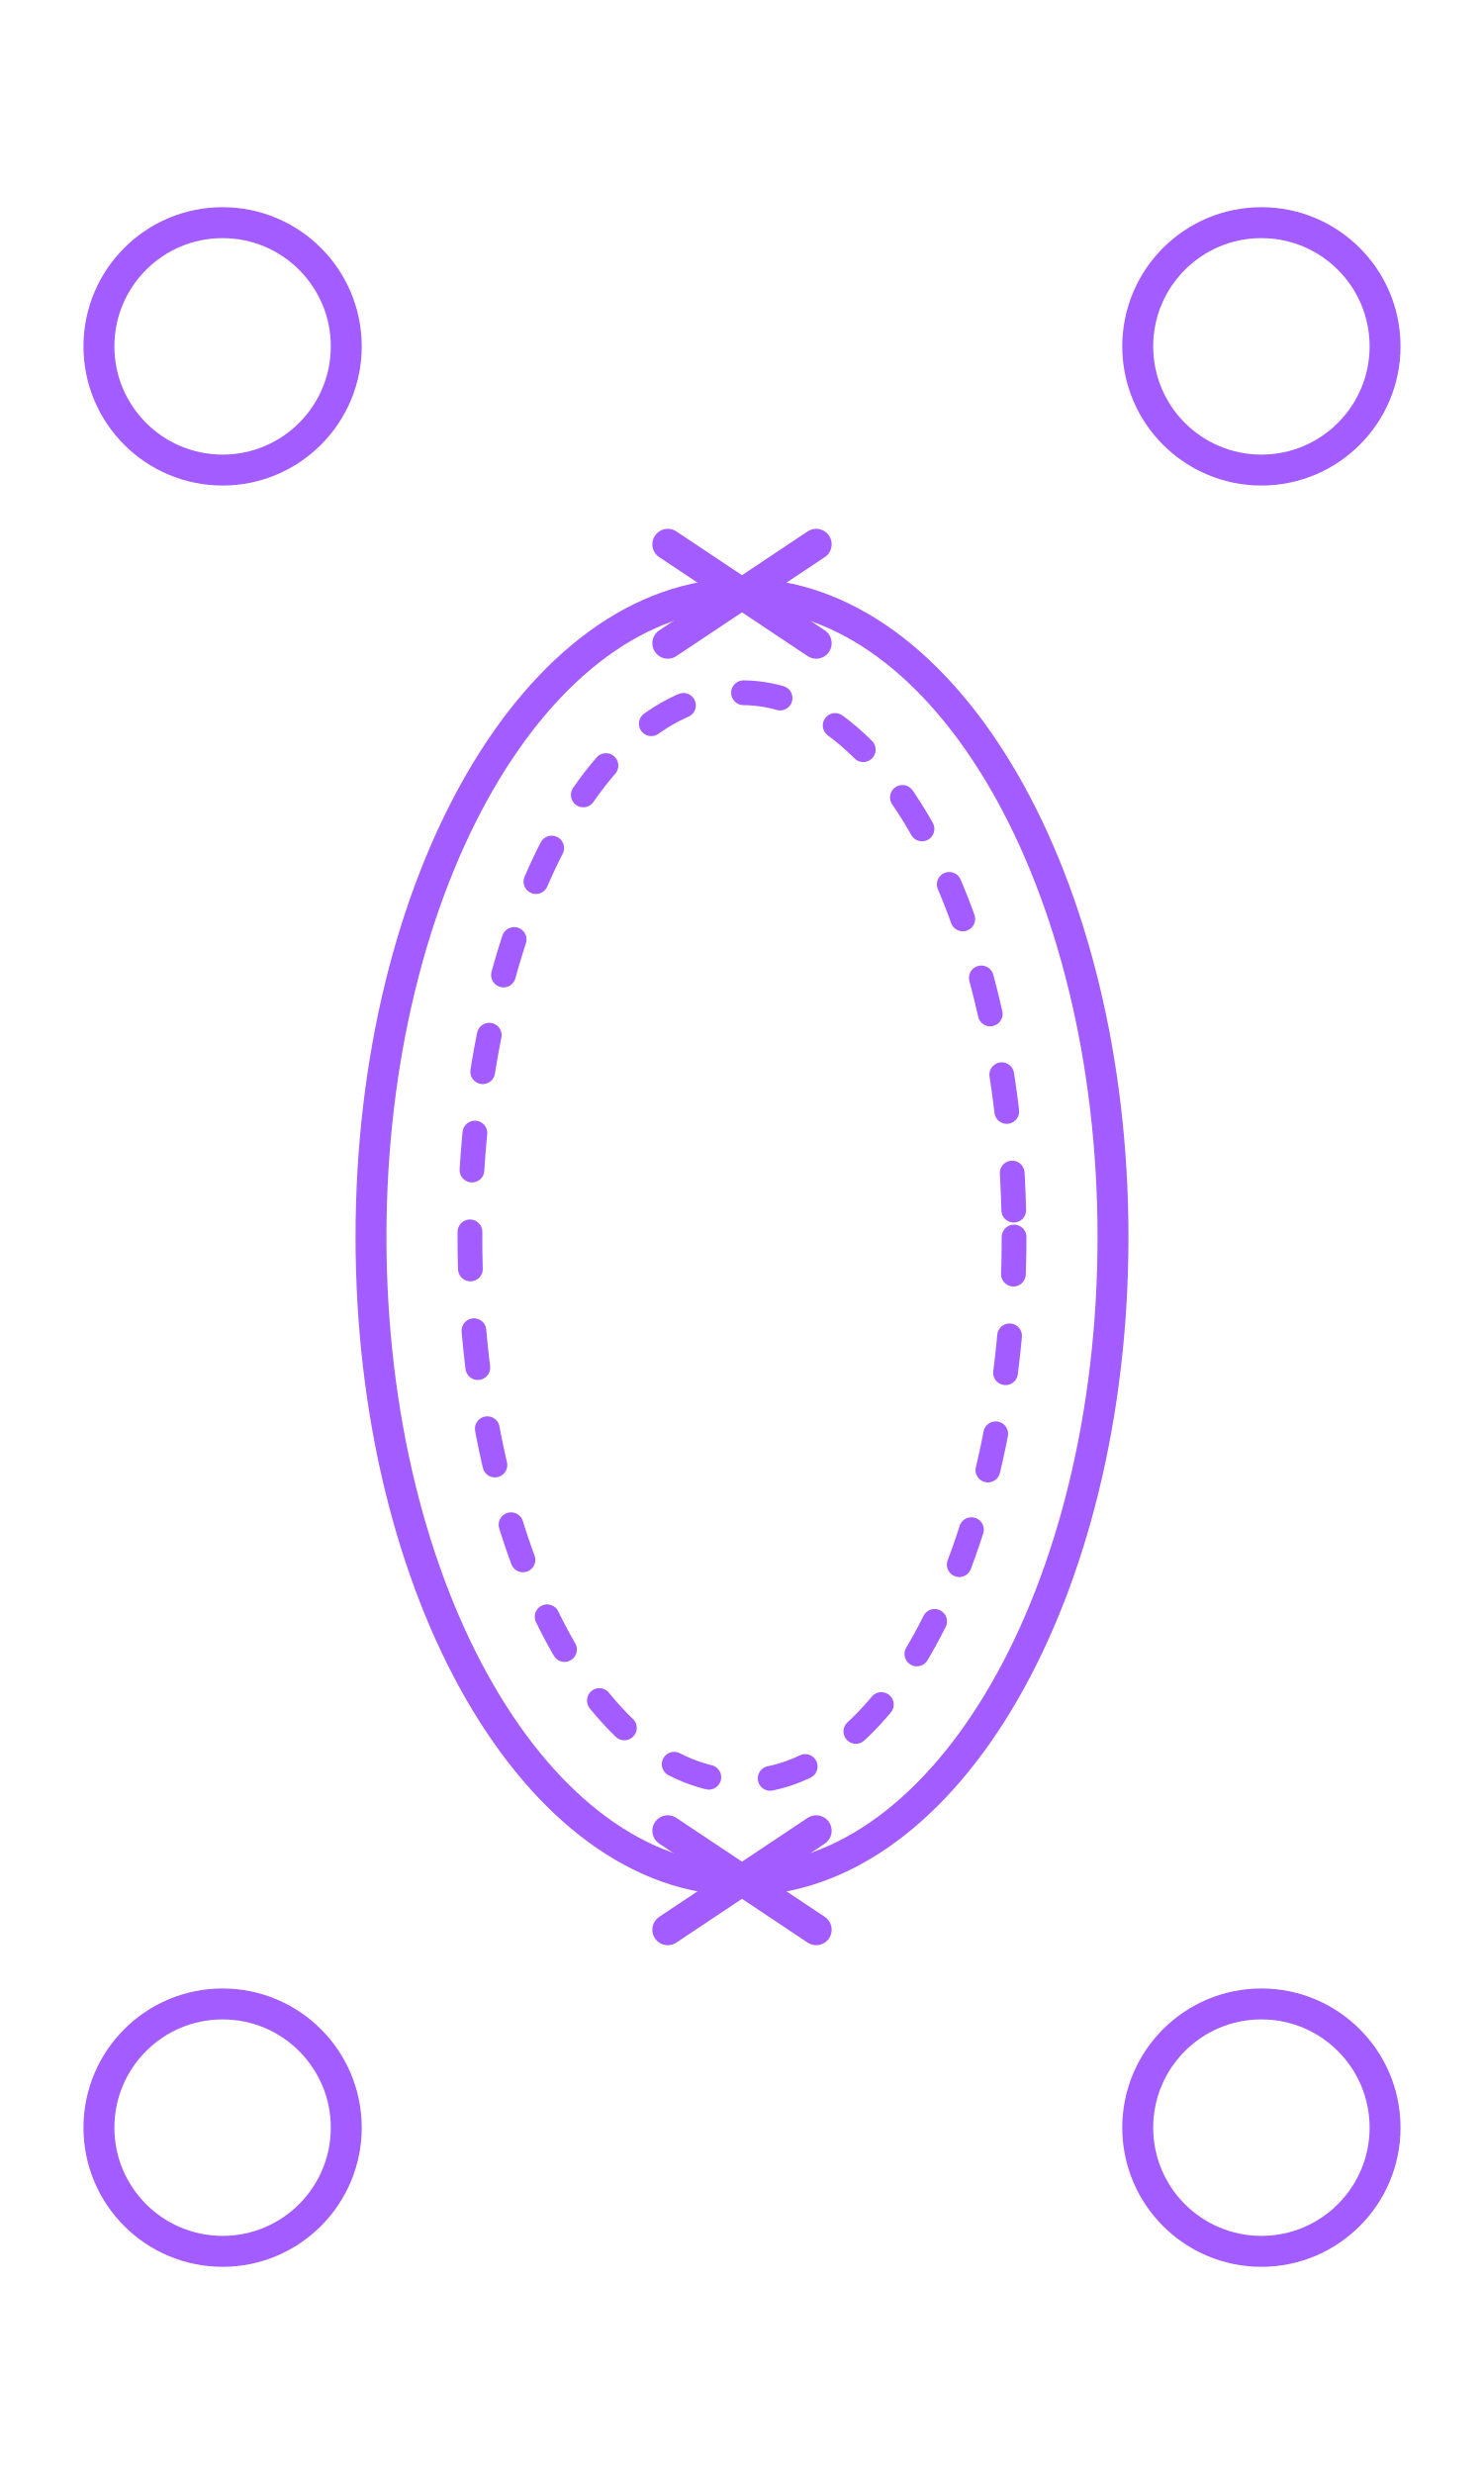
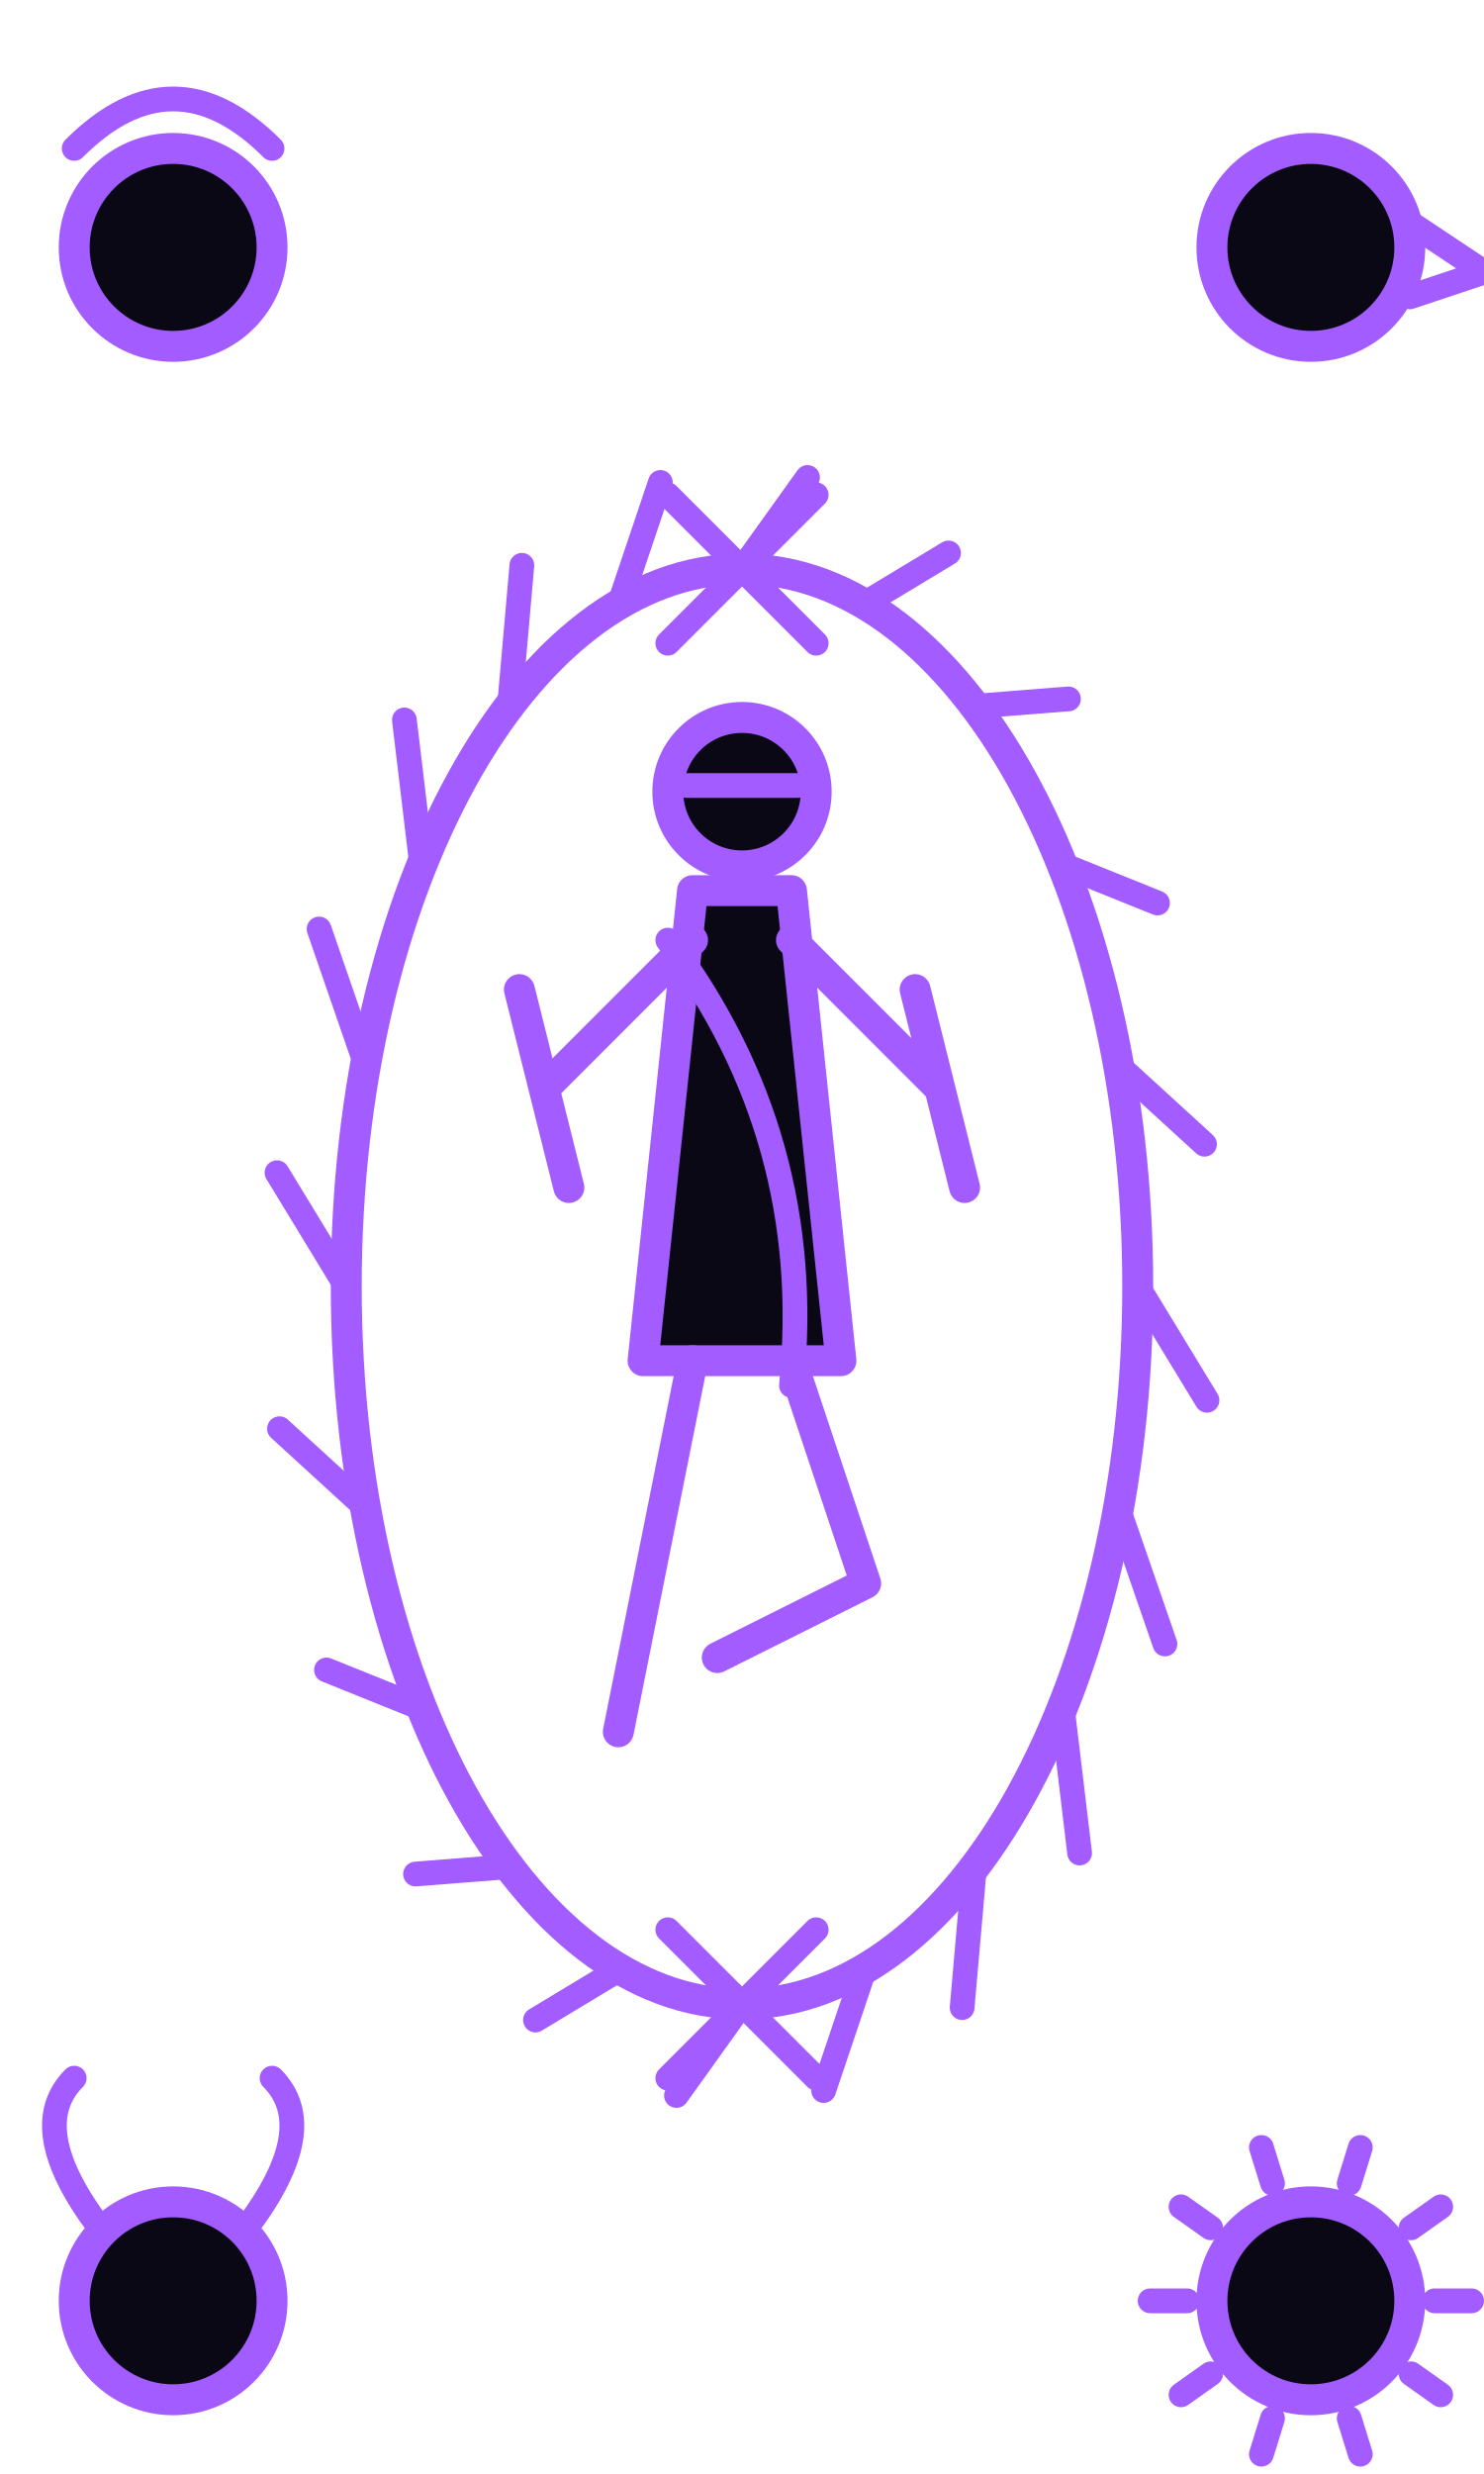
<svg xmlns="http://www.w3.org/2000/svg" viewBox="0 0 120 200" role="img">
  <g fill="none" stroke="#a35cff" stroke-width="2.5" stroke-linecap="round" stroke-linejoin="round">
-     <ellipse cx="60" cy="100" rx="30" ry="52" />
-     <ellipse cx="60" cy="100" rx="22" ry="44" stroke-width="2" stroke-dasharray="3 5" />
-     <path d="M54 44 L66 52 M66 44 L54 52 M54 148 L66 156 M66 148 L54 156" />
-     <circle cx="18" cy="28" r="10" />
-     <circle cx="102" cy="28" r="10" />
-     <circle cx="18" cy="172" r="10" />
-     <circle cx="102" cy="172" r="10" />
+     <ellipse cx="60" cy="104" rx="32" ry="58" />
+     <path d="M92 104 L97.6 113.2 M90.4 121.9 L94.2 132.9 M85.9 138.1 L87.3 149.8 M78.8 150.9 L77.8 162.3 M69.9 159.2 L66.6 169 M60 162 L54.7 169.4 M50.1 159.2 L43.3 163.3 M41.2 150.9 L33.6 151.5 M34.1 138.1 L26.4 135 M29.6 121.9 L22.6 115.5 M28 104 L22.4 94.8 M29.6 86.1 L25.8 75.1 M34.1 69.9 L32.7 58.2 M41.2 57.1 L42.2 45.7 M50.1 48.8 L53.4 39 M60 46 L65.3 38.6 M69.9 48.8 L76.7 44.7 M78.8 57.1 L86.4 56.5 M85.9 69.9 L93.6 73 M90.4 86.1 L97.4 92.5" stroke-width="2" />
+     <path d="M54 40 L66 52 M66 40 L54 52 M54 156 L66 168 M66 156 L54 168" stroke-width="2" />
+     <path d="M56 72 L64 72 L68 110 L52 110 Z" fill="#0b0816" />
+     <path d="M54 76 Q66 92 64 112" stroke-width="2" />
+     <path d="M56 110 L50 140 M64 110 L70 128 L58 134" />
+     <path d="M56 76 L44 88 M64 76 L76 88 M42 80 L46 96 M74 80 L78 96" />
+     <circle cx="60" cy="64" r="6" fill="#0b0816" />
+     <path d="M55.5 63.5 L64.5 63.5" stroke-width="2" />
+     <circle cx="14" cy="20" r="8" fill="#0b0816" />
+     <path d="M6 12 Q14 4 22 12" stroke-width="2" />
+     <circle cx="106" cy="20" r="8" fill="#0b0816" />
+     <path d="M114 18 L120 22 L114 24" stroke-width="2" />
+     <circle cx="14" cy="186" r="8" fill="#0b0816" />
+     <path d="M8 180 Q2 172 6 168 M20 180 Q26 172 22 168" stroke-width="2" />
+     <circle cx="106" cy="186" r="8" fill="#0b0816" />
+     <path d="M116 186 L119 186 M114.1 191.9 L116.5 193.6 M109.1 195.5 L110 198.4 M102.9 195.5 L102 198.4 M97.9 191.9 L95.5 193.6 M96 186 L93 186 M97.9 180.1 L95.5 178.4 M102.9 176.5 L102 173.6 M109.1 176.5 L110 173.6 M114.1 180.1 L116.5 178.4" stroke-width="2" />
  </g>
</svg>
